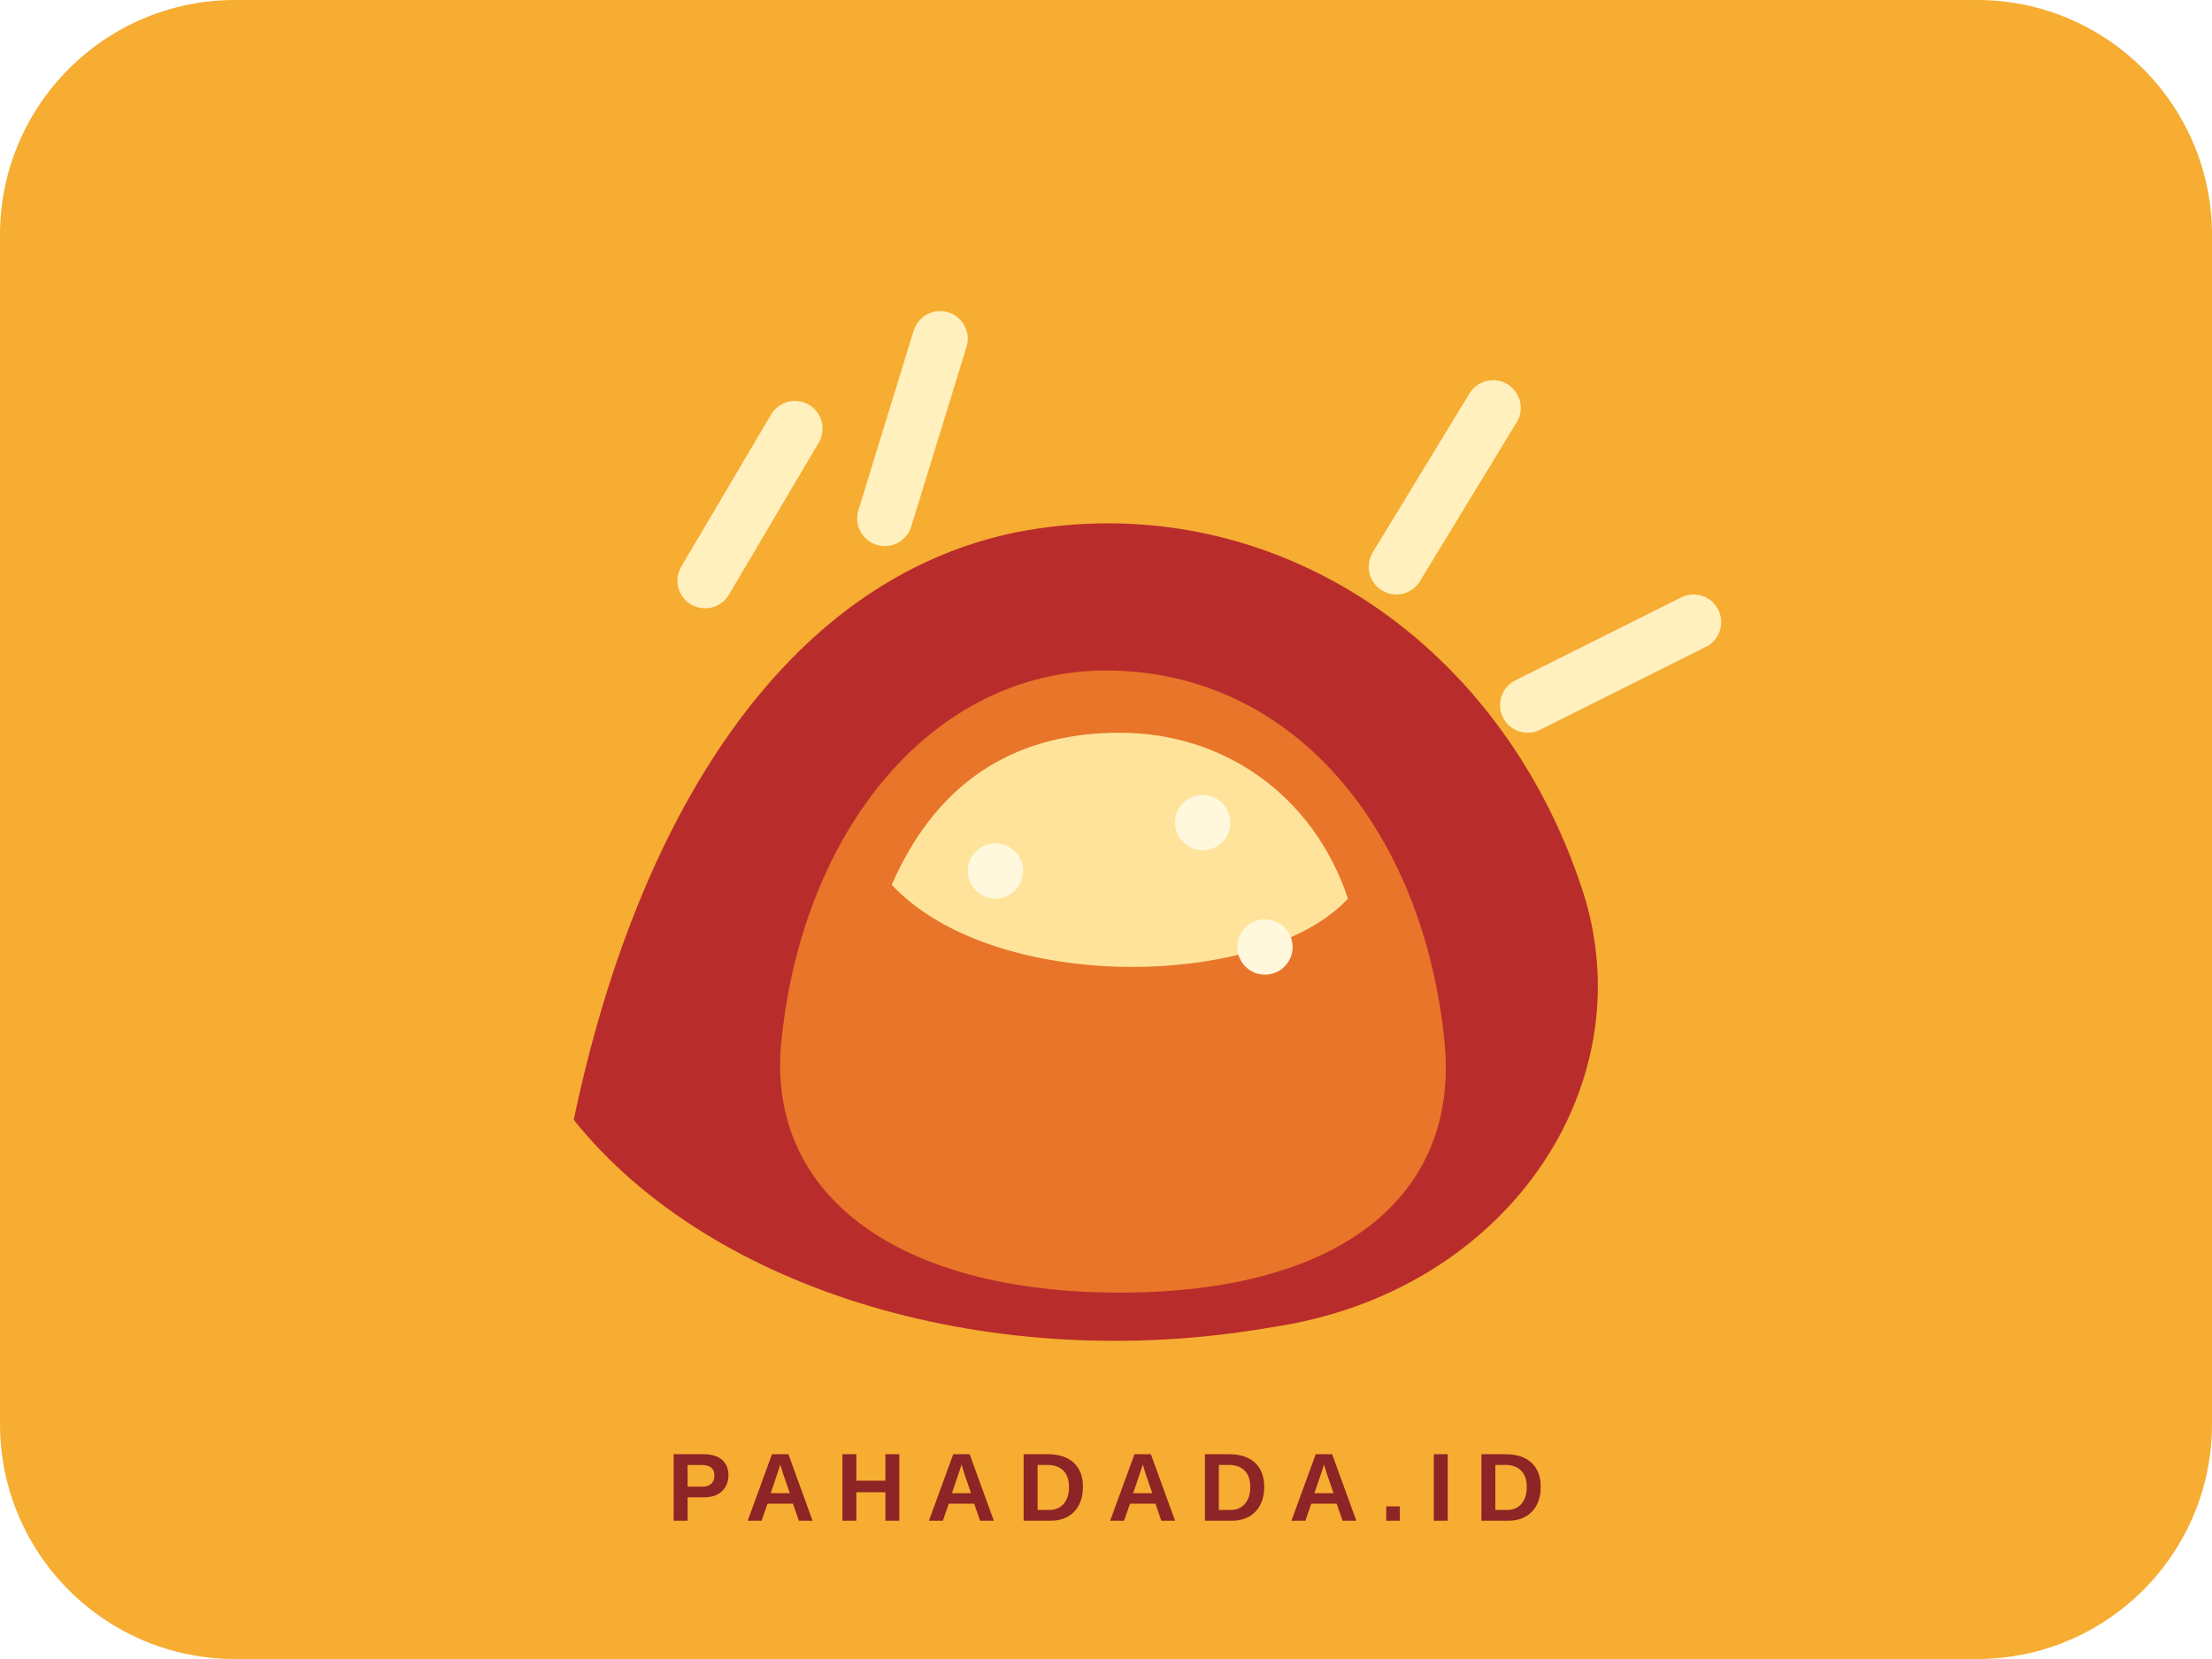
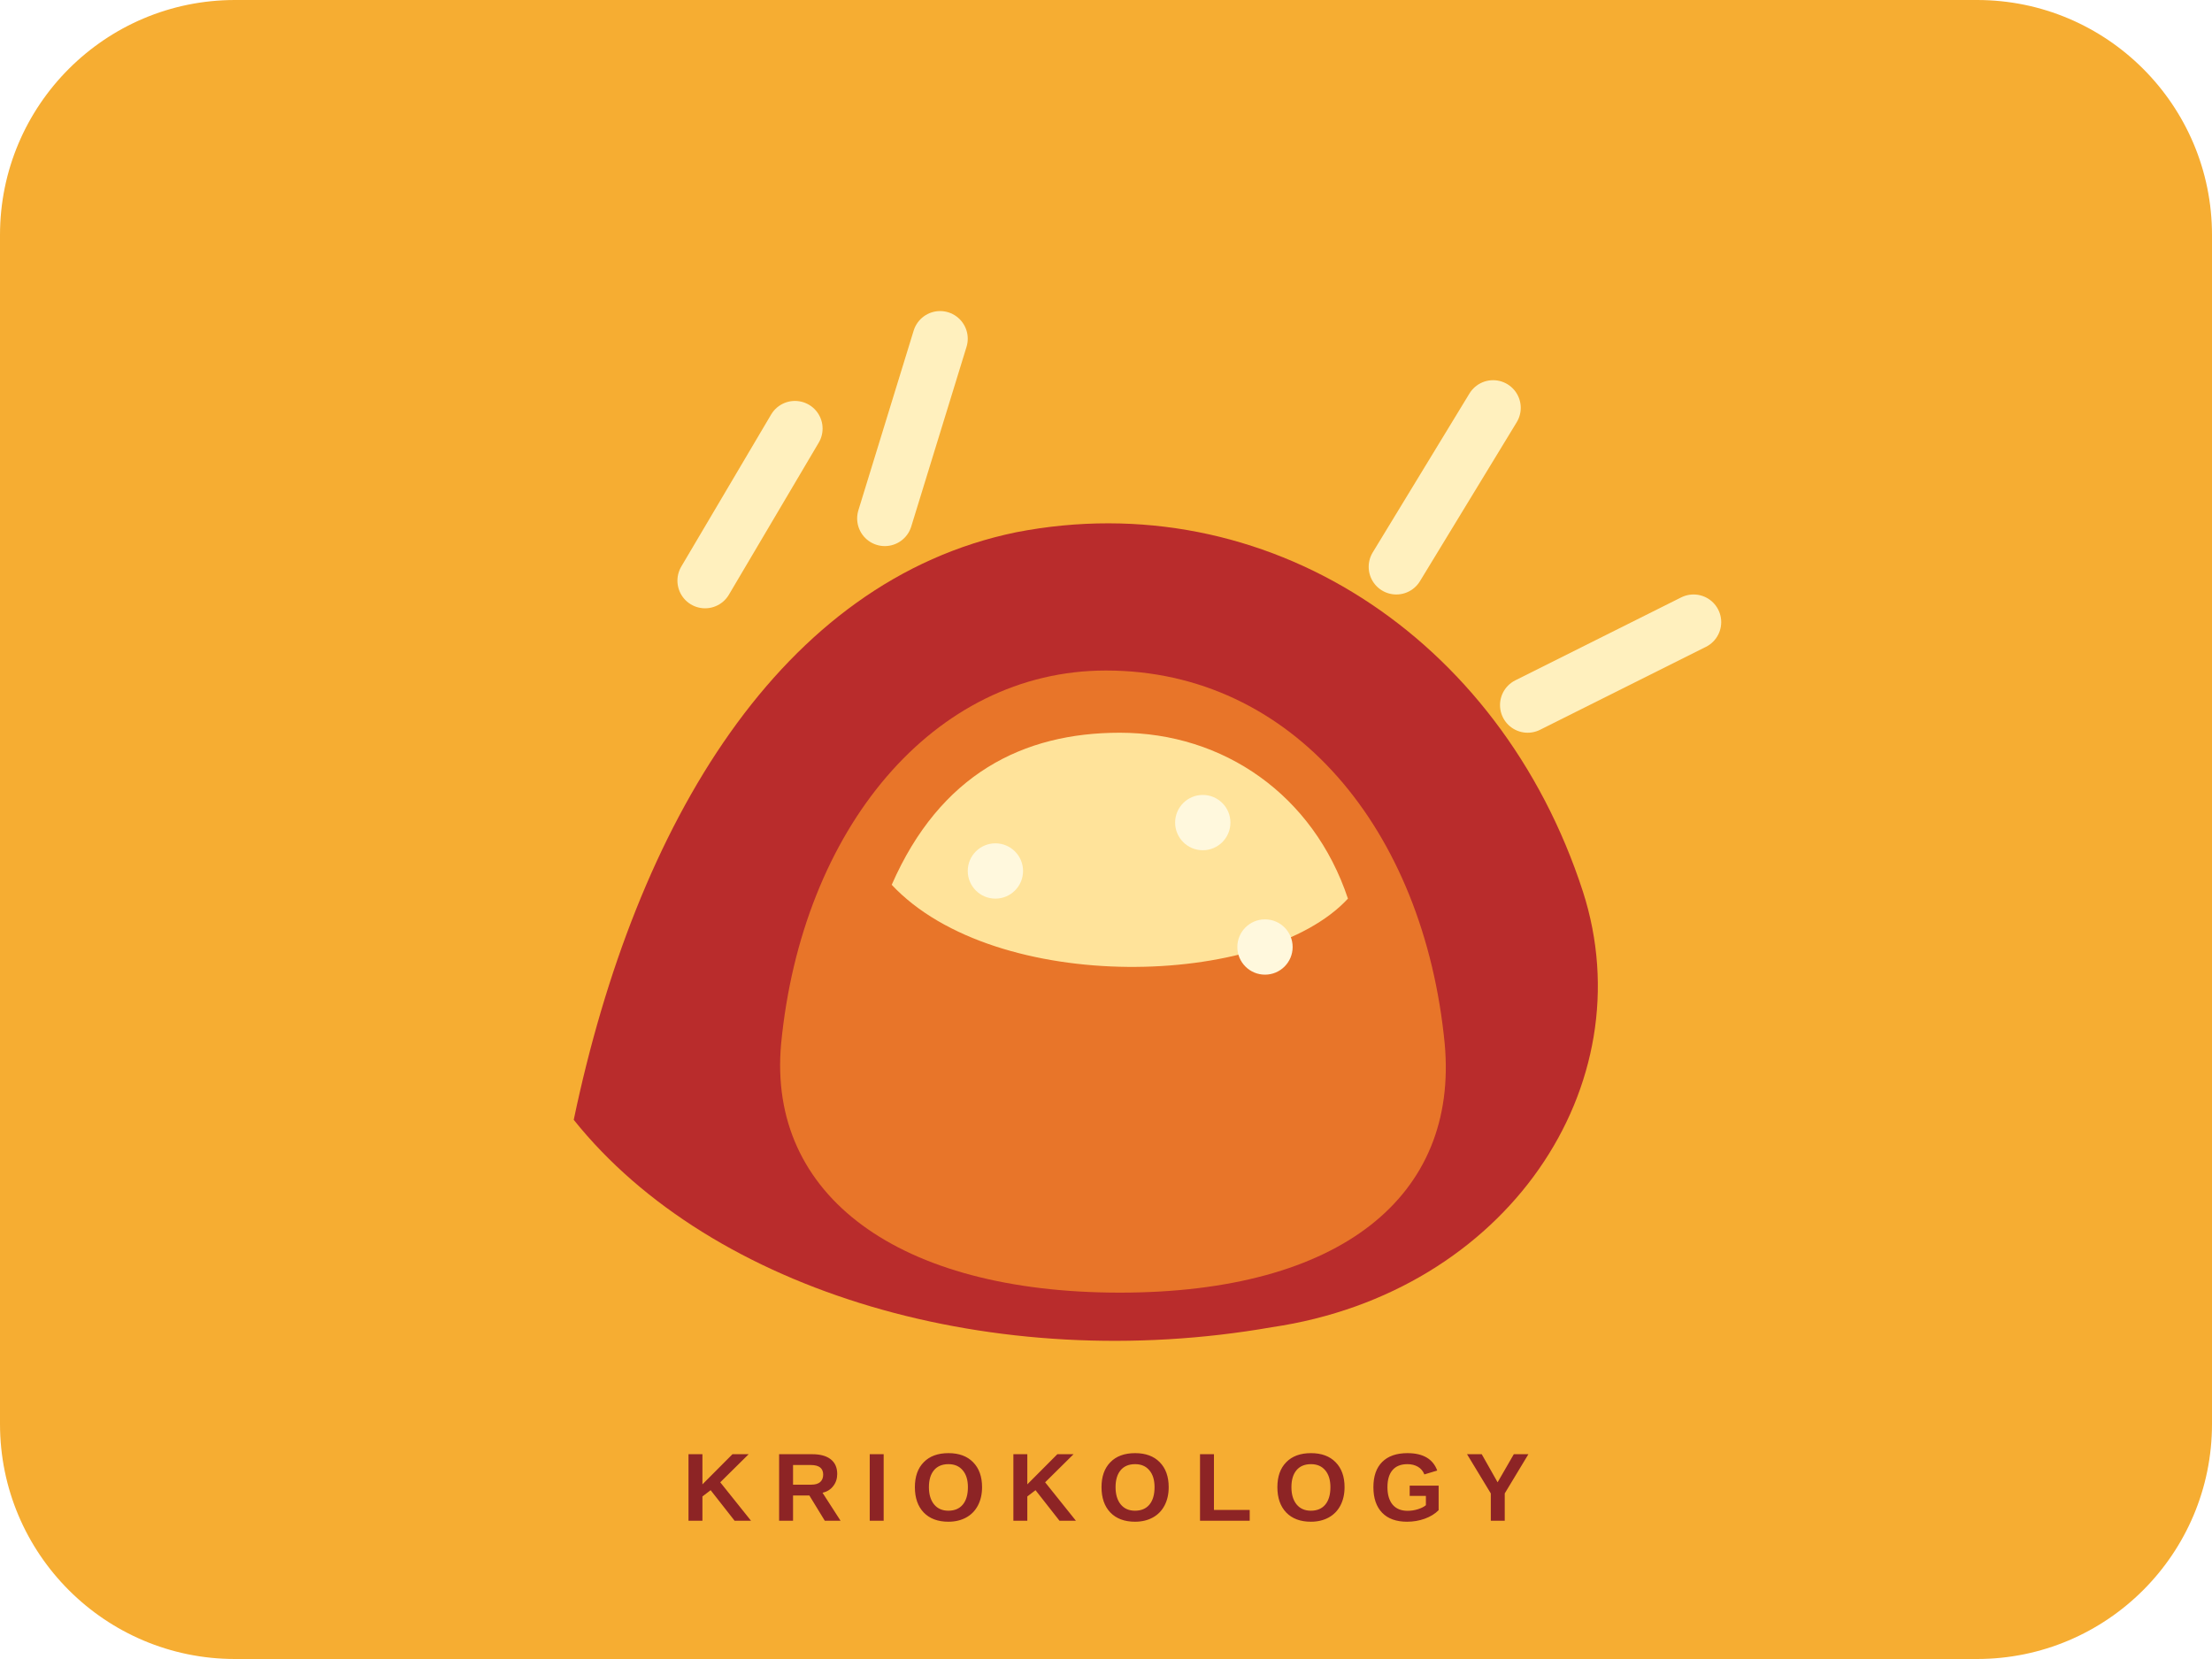
<svg xmlns="http://www.w3.org/2000/svg" width="320" height="240" viewBox="0 0 320 240" fill="none">
  <rect width="320" height="240" rx="34" fill="#F6AD32" />
  <path d="M83 162C92 119 113 84 147 77C183 70 217 92 229 129C238 157 218 187 184 192C144 199 103 187 83 162Z" fill="#B92C2C" />
  <path d="M113 151C116 120 135 97 160 97C187 97 206 120 209 151C211 173 194 187 162 187C130 187 111 173 113 151Z" fill="#E87529" />
  <path d="M129 128C136 112 148 106 162 106C177 106 190 115 195 130C183 143 144 144 129 128Z" fill="#FFE39A" />
  <circle cx="144" cy="126" r="4" fill="#FFF8DD" />
  <circle cx="174" cy="119" r="4" fill="#FFF8DD" />
  <circle cx="183" cy="137" r="4" fill="#FFF8DD" />
  <path d="M102 84L115 62M128 75L136 49M202 82L216 59M221 102L245 90" stroke="#FFF0BE" stroke-width="8" stroke-linecap="round" />
-   <text x="160" y="220" text-anchor="middle" fill="#8D2425" font-family="Arial, sans-serif" font-size="14" font-weight="700" letter-spacing="3">PAHADADA.ID</text>
+   <text x="160" y="220" text-anchor="middle" fill="#8D2425" font-family="Arial, sans-serif" font-size="14" font-weight="700" letter-spacing="3">KRIOKOLOGY</text>
</svg>
